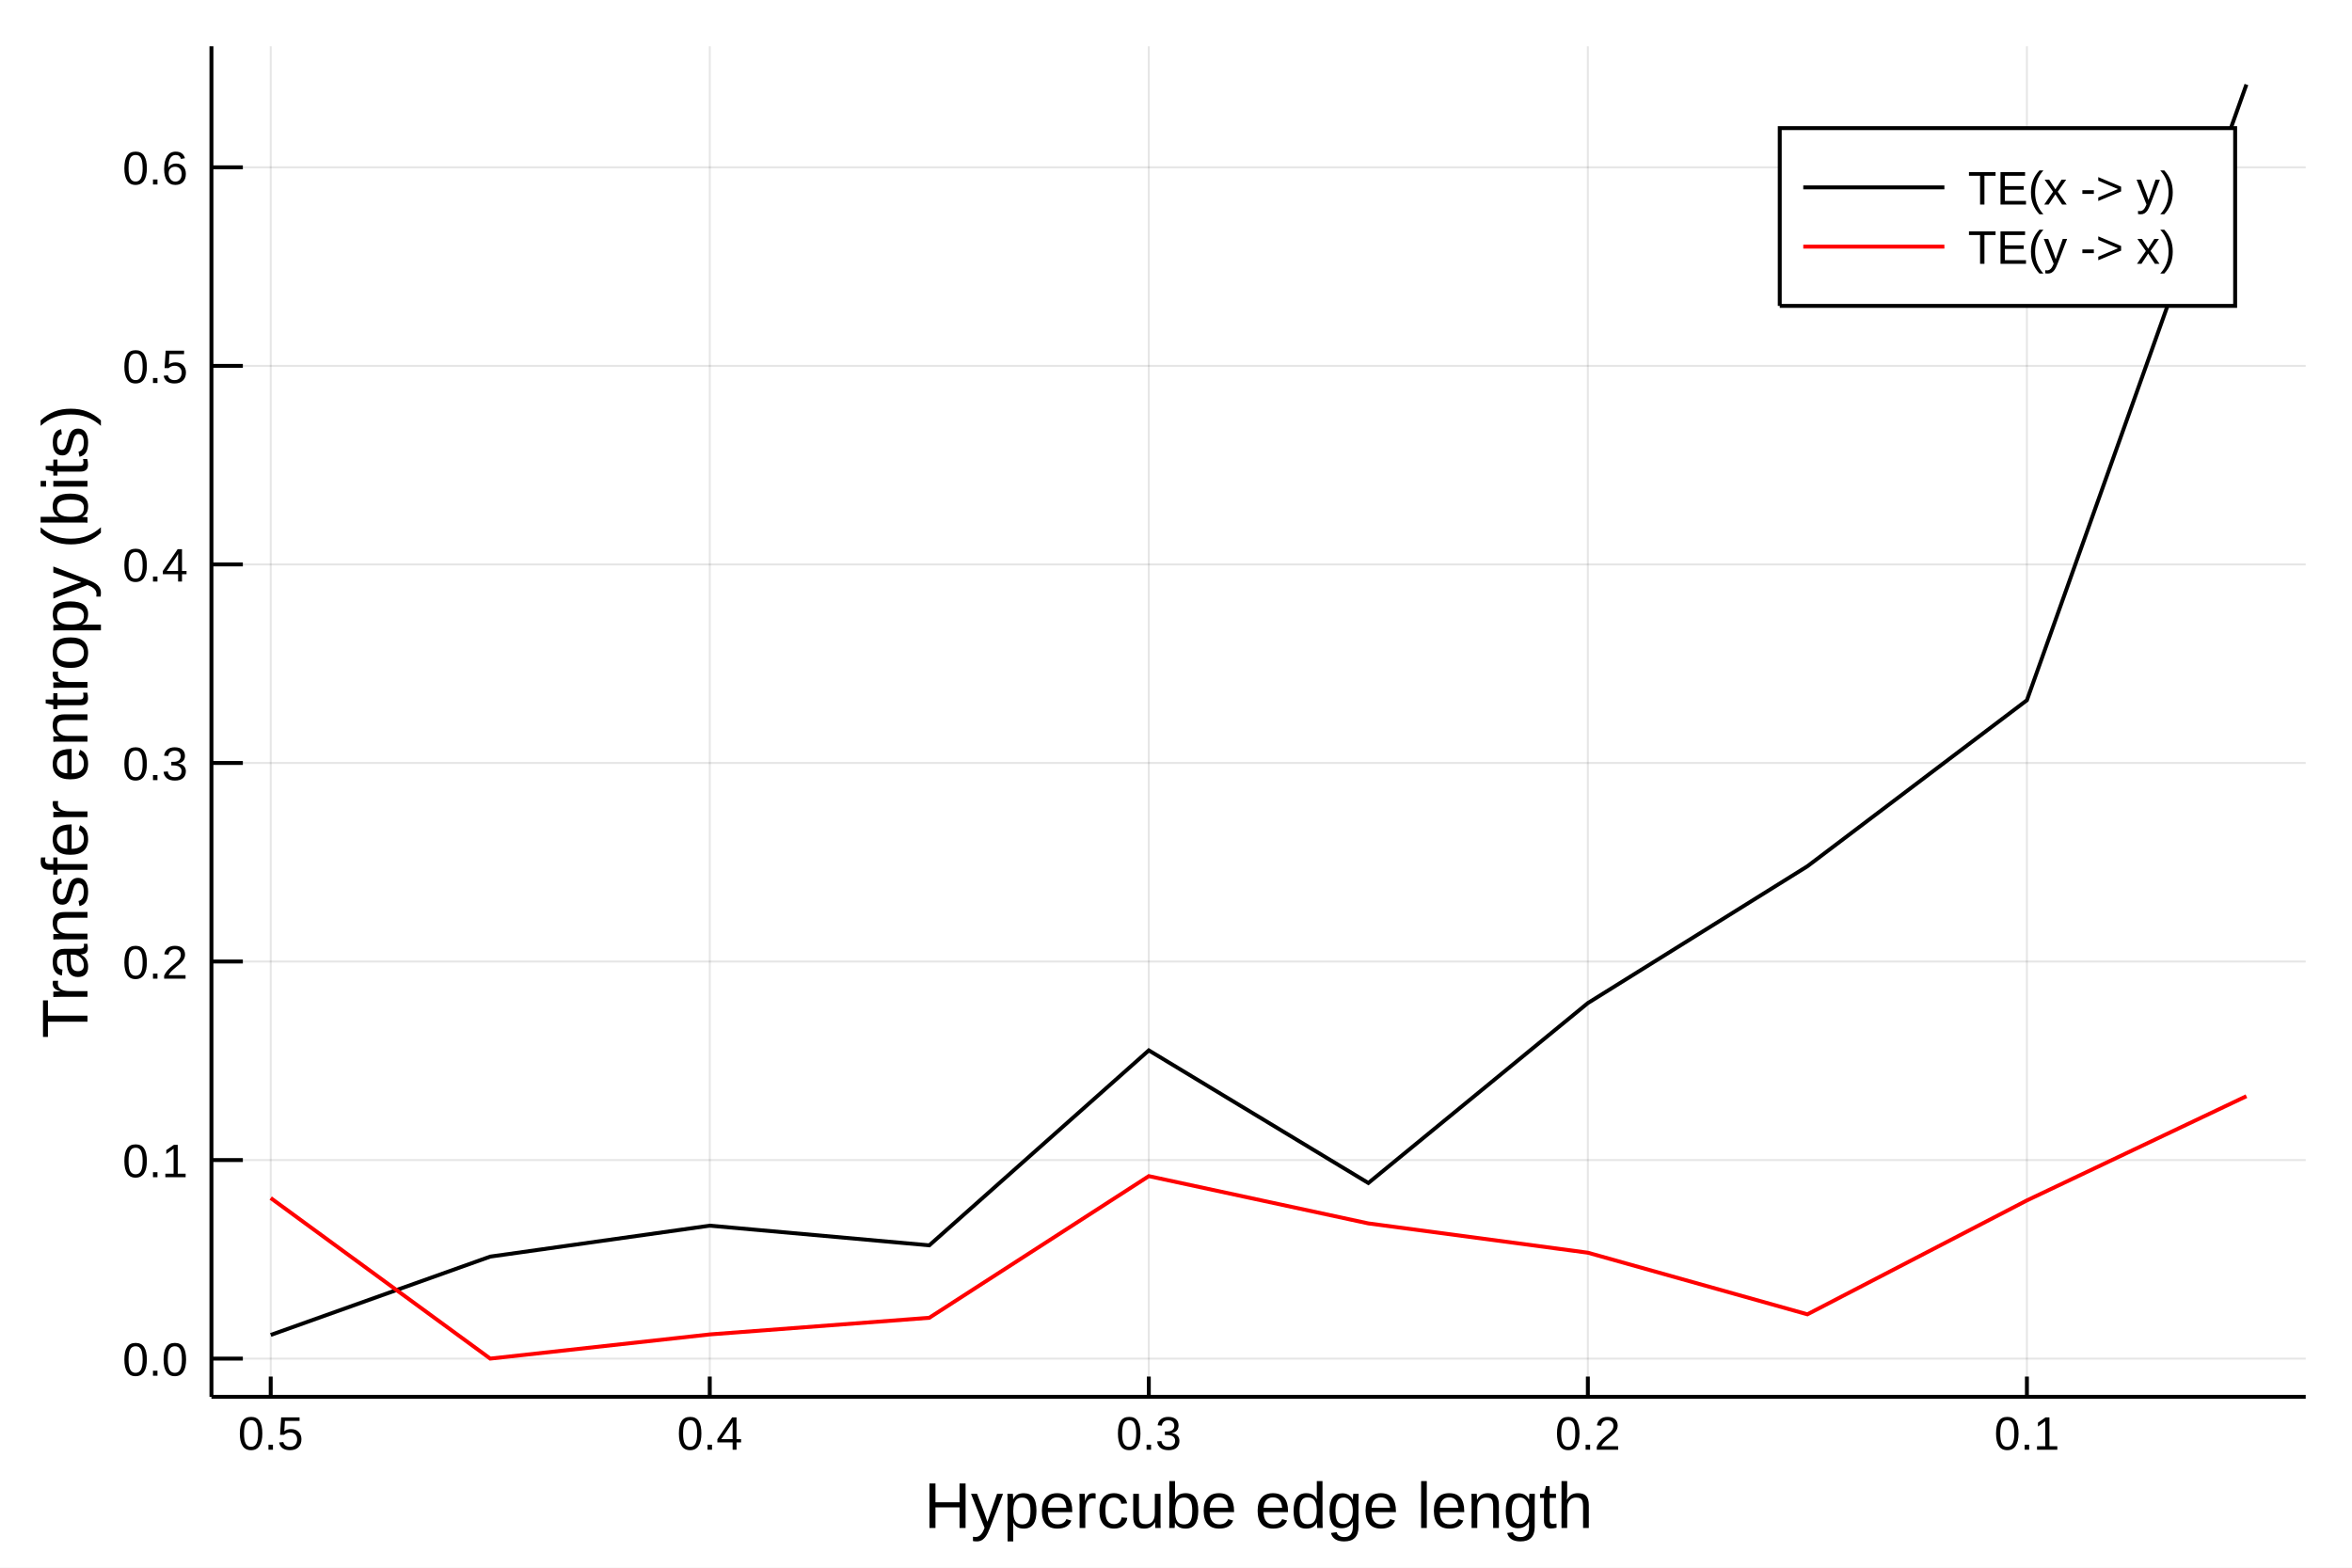
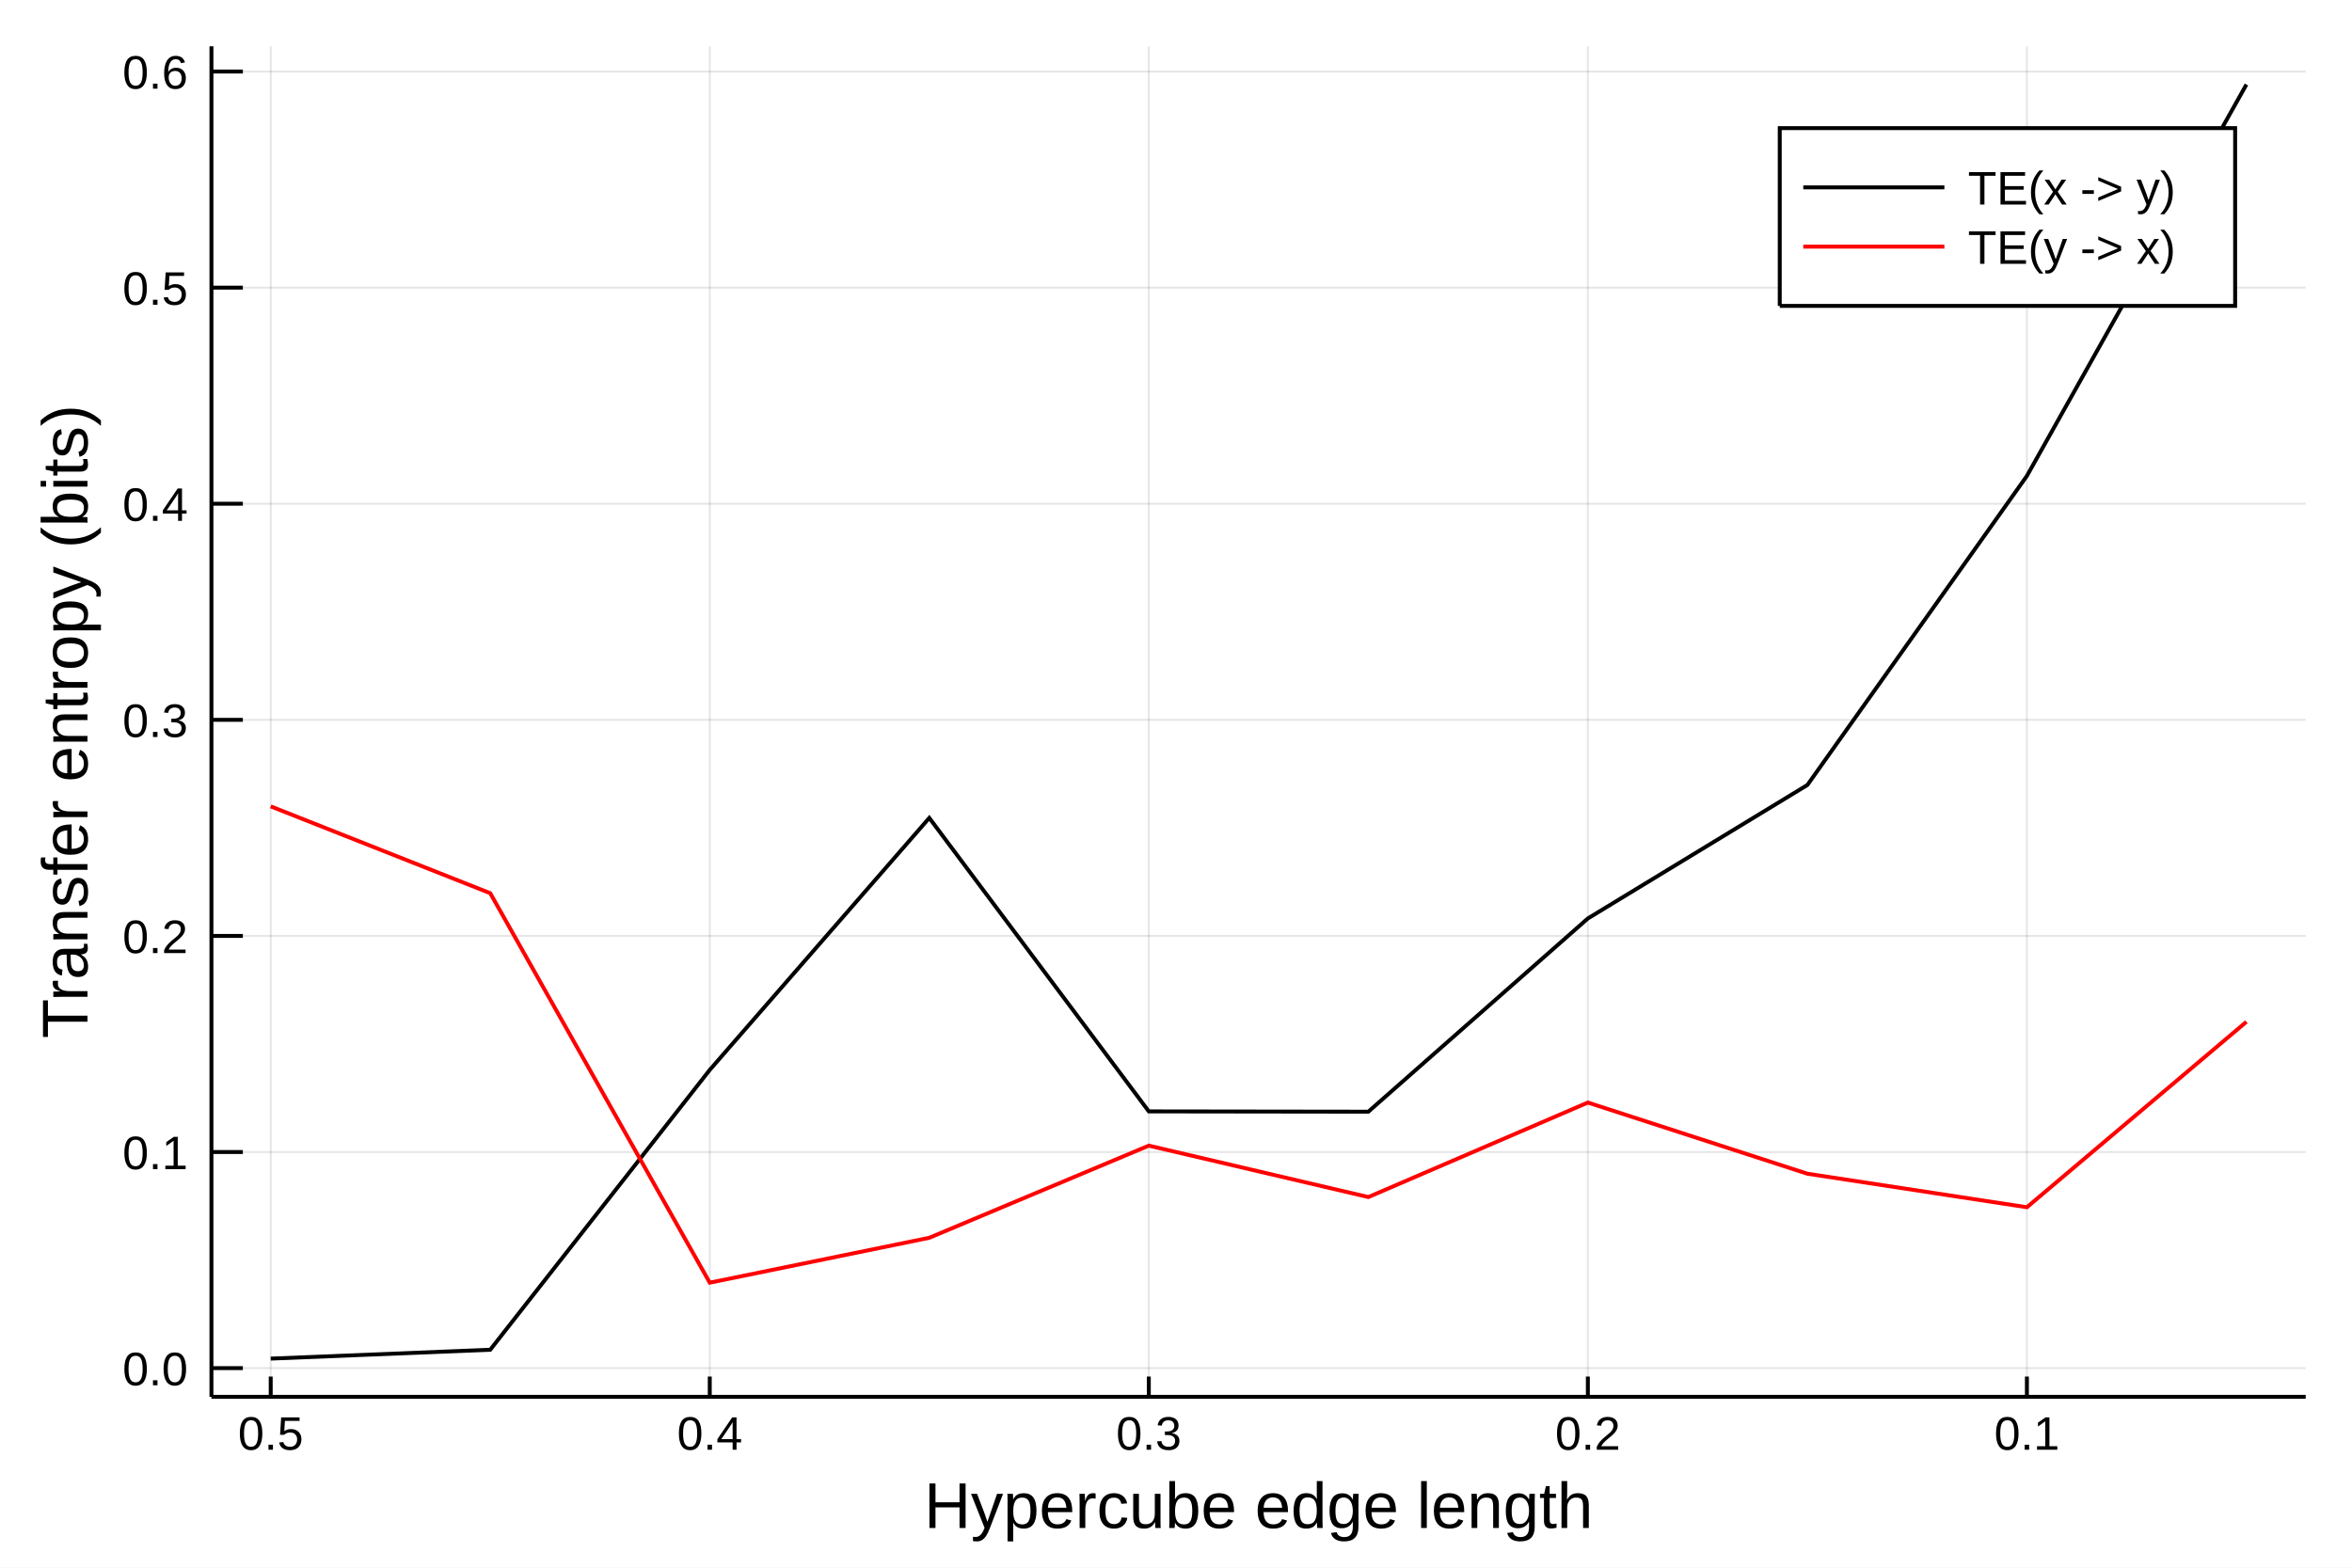
<svg xmlns="http://www.w3.org/2000/svg" width="600" height="400" viewBox="0 0 2400 1600">
  <defs>
-     <clipPath id="clip8000">
+     <clipPath id="clip6900">
      <rect x="0" y="0" width="2400" height="1600" />
    </clipPath>
  </defs>
-   <path clip-path="url(#clip8000)" d=" M0 1600 L2400 1600 L2400 0 L0 0  Z   " fill="#ffffff" fill-rule="evenodd" fill-opacity="1" />
+   <path clip-path="url(#clip6900)" d=" M0 1600 L2400 1600 L2400 0 L0 0  Z   " fill="#ffffff" fill-rule="evenodd" fill-opacity="1" />
  <defs>
-     <clipPath id="clip8001">
+     <clipPath id="clip6901">
      <rect x="480" y="0" width="1681" height="1600" />
    </clipPath>
  </defs>
-   <path clip-path="url(#clip8000)" d=" M215.754 1425.62 L2352.76 1425.62 L2352.76 47.244 L215.754 47.244  Z   " fill="#ffffff" fill-rule="evenodd" fill-opacity="1" />
+   <path clip-path="url(#clip6900)" d=" M215.754 1425.62 L2352.76 1425.62 L2352.76 47.244 L215.754 47.244  Z   " fill="#ffffff" fill-rule="evenodd" fill-opacity="1" />
  <defs>
-     <clipPath id="clip8002">
+     <clipPath id="clip6902">
      <rect x="215" y="47" width="2138" height="1379" />
    </clipPath>
  </defs>
-   <polyline clip-path="url(#clip8002)" style="stroke:#000000; stroke-width:2; stroke-opacity:0.1; fill:none" points="   2068.27,1425.62 2068.27,47.244    " />
-   <polyline clip-path="url(#clip8002)" style="stroke:#000000; stroke-width:2; stroke-opacity:0.1; fill:none" points="   1620.26,1425.62 1620.26,47.244    " />
-   <polyline clip-path="url(#clip8002)" style="stroke:#000000; stroke-width:2; stroke-opacity:0.1; fill:none" points="   1172.25,1425.62 1172.25,47.244    " />
-   <polyline clip-path="url(#clip8002)" style="stroke:#000000; stroke-width:2; stroke-opacity:0.1; fill:none" points="   724.244,1425.62 724.244,47.244    " />
-   <polyline clip-path="url(#clip8002)" style="stroke:#000000; stroke-width:2; stroke-opacity:0.1; fill:none" points="   276.235,1425.62 276.235,47.244    " />
-   <polyline clip-path="url(#clip8002)" style="stroke:#000000; stroke-width:2; stroke-opacity:0.1; fill:none" points="   2352.76,1386.61 215.754,1386.61    " />
-   <polyline clip-path="url(#clip8002)" style="stroke:#000000; stroke-width:2; stroke-opacity:0.1; fill:none" points="   2352.76,1183.97 215.754,1183.97    " />
-   <polyline clip-path="url(#clip8002)" style="stroke:#000000; stroke-width:2; stroke-opacity:0.1; fill:none" points="   2352.76,981.333 215.754,981.333    " />
-   <polyline clip-path="url(#clip8002)" style="stroke:#000000; stroke-width:2; stroke-opacity:0.1; fill:none" points="   2352.76,778.695 215.754,778.695    " />
-   <polyline clip-path="url(#clip8002)" style="stroke:#000000; stroke-width:2; stroke-opacity:0.1; fill:none" points="   2352.76,576.058 215.754,576.058    " />
-   <polyline clip-path="url(#clip8002)" style="stroke:#000000; stroke-width:2; stroke-opacity:0.1; fill:none" points="   2352.76,373.42 215.754,373.42    " />
-   <polyline clip-path="url(#clip8002)" style="stroke:#000000; stroke-width:2; stroke-opacity:0.1; fill:none" points="   2352.76,170.783 215.754,170.783    " />
-   <polyline clip-path="url(#clip8000)" style="stroke:#000000; stroke-width:4; stroke-opacity:1; fill:none" points="   2352.76,1425.62 215.754,1425.62    " />
-   <polyline clip-path="url(#clip8000)" style="stroke:#000000; stroke-width:4; stroke-opacity:1; fill:none" points="   215.754,1425.62 215.754,47.244    " />
-   <polyline clip-path="url(#clip8000)" style="stroke:#000000; stroke-width:4; stroke-opacity:1; fill:none" points="   2068.27,1425.62 2068.27,1404.94    " />
-   <polyline clip-path="url(#clip8000)" style="stroke:#000000; stroke-width:4; stroke-opacity:1; fill:none" points="   1620.26,1425.62 1620.26,1404.94    " />
-   <polyline clip-path="url(#clip8000)" style="stroke:#000000; stroke-width:4; stroke-opacity:1; fill:none" points="   1172.25,1425.62 1172.25,1404.94    " />
-   <polyline clip-path="url(#clip8000)" style="stroke:#000000; stroke-width:4; stroke-opacity:1; fill:none" points="   724.244,1425.62 724.244,1404.94    " />
-   <polyline clip-path="url(#clip8000)" style="stroke:#000000; stroke-width:4; stroke-opacity:1; fill:none" points="   276.235,1425.62 276.235,1404.94    " />
-   <polyline clip-path="url(#clip8000)" style="stroke:#000000; stroke-width:4; stroke-opacity:1; fill:none" points="   215.754,1386.61 247.809,1386.61    " />
-   <polyline clip-path="url(#clip8000)" style="stroke:#000000; stroke-width:4; stroke-opacity:1; fill:none" points="   215.754,1183.97 247.809,1183.97    " />
-   <polyline clip-path="url(#clip8000)" style="stroke:#000000; stroke-width:4; stroke-opacity:1; fill:none" points="   215.754,981.333 247.809,981.333    " />
-   <polyline clip-path="url(#clip8000)" style="stroke:#000000; stroke-width:4; stroke-opacity:1; fill:none" points="   215.754,778.695 247.809,778.695    " />
-   <polyline clip-path="url(#clip8000)" style="stroke:#000000; stroke-width:4; stroke-opacity:1; fill:none" points="   215.754,576.058 247.809,576.058    " />
-   <polyline clip-path="url(#clip8000)" style="stroke:#000000; stroke-width:4; stroke-opacity:1; fill:none" points="   215.754,373.42 247.809,373.42    " />
-   <polyline clip-path="url(#clip8000)" style="stroke:#000000; stroke-width:4; stroke-opacity:1; fill:none" points="   215.754,170.783 247.809,170.783    " />
-   <g clip-path="url(#clip8000)">
+   <polyline clip-path="url(#clip6902)" style="stroke:#000000; stroke-width:2; stroke-opacity:0.1; fill:none" points="   2068.27,1425.62 2068.27,47.244    " />
+   <polyline clip-path="url(#clip6902)" style="stroke:#000000; stroke-width:2; stroke-opacity:0.1; fill:none" points="   1620.26,1425.62 1620.26,47.244    " />
+   <polyline clip-path="url(#clip6902)" style="stroke:#000000; stroke-width:2; stroke-opacity:0.1; fill:none" points="   1172.25,1425.62 1172.25,47.244    " />
+   <polyline clip-path="url(#clip6902)" style="stroke:#000000; stroke-width:2; stroke-opacity:0.1; fill:none" points="   724.244,1425.62 724.244,47.244    " />
+   <polyline clip-path="url(#clip6902)" style="stroke:#000000; stroke-width:2; stroke-opacity:0.1; fill:none" points="   276.235,1425.62 276.235,47.244    " />
+   <polyline clip-path="url(#clip6902)" style="stroke:#000000; stroke-width:2; stroke-opacity:0.1; fill:none" points="   2352.76,1396.32 215.754,1396.32    " />
+   <polyline clip-path="url(#clip6902)" style="stroke:#000000; stroke-width:2; stroke-opacity:0.1; fill:none" points="   2352.76,1175.77 215.754,1175.77    " />
+   <polyline clip-path="url(#clip6902)" style="stroke:#000000; stroke-width:2; stroke-opacity:0.1; fill:none" points="   2352.76,955.217 215.754,955.217    " />
+   <polyline clip-path="url(#clip6902)" style="stroke:#000000; stroke-width:2; stroke-opacity:0.1; fill:none" points="   2352.76,734.665 215.754,734.665    " />
+   <polyline clip-path="url(#clip6902)" style="stroke:#000000; stroke-width:2; stroke-opacity:0.1; fill:none" points="   2352.76,514.112 215.754,514.112    " />
+   <polyline clip-path="url(#clip6902)" style="stroke:#000000; stroke-width:2; stroke-opacity:0.1; fill:none" points="   2352.76,293.56 215.754,293.56    " />
+   <polyline clip-path="url(#clip6902)" style="stroke:#000000; stroke-width:2; stroke-opacity:0.1; fill:none" points="   2352.76,73.007 215.754,73.007    " />
+   <polyline clip-path="url(#clip6900)" style="stroke:#000000; stroke-width:4; stroke-opacity:1; fill:none" points="   2352.76,1425.62 215.754,1425.62    " />
+   <polyline clip-path="url(#clip6900)" style="stroke:#000000; stroke-width:4; stroke-opacity:1; fill:none" points="   215.754,1425.62 215.754,47.244    " />
+   <polyline clip-path="url(#clip6900)" style="stroke:#000000; stroke-width:4; stroke-opacity:1; fill:none" points="   2068.27,1425.62 2068.27,1404.94    " />
+   <polyline clip-path="url(#clip6900)" style="stroke:#000000; stroke-width:4; stroke-opacity:1; fill:none" points="   1620.26,1425.62 1620.26,1404.94    " />
+   <polyline clip-path="url(#clip6900)" style="stroke:#000000; stroke-width:4; stroke-opacity:1; fill:none" points="   1172.25,1425.62 1172.25,1404.94    " />
+   <polyline clip-path="url(#clip6900)" style="stroke:#000000; stroke-width:4; stroke-opacity:1; fill:none" points="   724.244,1425.62 724.244,1404.94    " />
+   <polyline clip-path="url(#clip6900)" style="stroke:#000000; stroke-width:4; stroke-opacity:1; fill:none" points="   276.235,1425.62 276.235,1404.94    " />
+   <polyline clip-path="url(#clip6900)" style="stroke:#000000; stroke-width:4; stroke-opacity:1; fill:none" points="   215.754,1396.32 247.809,1396.32    " />
+   <polyline clip-path="url(#clip6900)" style="stroke:#000000; stroke-width:4; stroke-opacity:1; fill:none" points="   215.754,1175.77 247.809,1175.77    " />
+   <polyline clip-path="url(#clip6900)" style="stroke:#000000; stroke-width:4; stroke-opacity:1; fill:none" points="   215.754,955.217 247.809,955.217    " />
+   <polyline clip-path="url(#clip6900)" style="stroke:#000000; stroke-width:4; stroke-opacity:1; fill:none" points="   215.754,734.665 247.809,734.665    " />
+   <polyline clip-path="url(#clip6900)" style="stroke:#000000; stroke-width:4; stroke-opacity:1; fill:none" points="   215.754,514.112 247.809,514.112    " />
+   <polyline clip-path="url(#clip6900)" style="stroke:#000000; stroke-width:4; stroke-opacity:1; fill:none" points="   215.754,293.56 247.809,293.56    " />
+   <polyline clip-path="url(#clip6900)" style="stroke:#000000; stroke-width:4; stroke-opacity:1; fill:none" points="   215.754,73.007 247.809,73.007    " />
+   <g clip-path="url(#clip6900)">
    <text style="fill:#000000; fill-opacity:1; font-family:Arial,Helvetica Neue,Helvetica,sans-serif; font-size:48px; text-anchor:middle;" transform="rotate(0, 2068.27, 1479.62)" x="2068.27" y="1479.62">0.1</text>
  </g>
-   <g clip-path="url(#clip8000)">
+   <g clip-path="url(#clip6900)">
    <text style="fill:#000000; fill-opacity:1; font-family:Arial,Helvetica Neue,Helvetica,sans-serif; font-size:48px; text-anchor:middle;" transform="rotate(0, 1620.26, 1479.62)" x="1620.26" y="1479.62">0.2</text>
  </g>
-   <g clip-path="url(#clip8000)">
+   <g clip-path="url(#clip6900)">
    <text style="fill:#000000; fill-opacity:1; font-family:Arial,Helvetica Neue,Helvetica,sans-serif; font-size:48px; text-anchor:middle;" transform="rotate(0, 1172.25, 1479.62)" x="1172.25" y="1479.62">0.3</text>
  </g>
-   <g clip-path="url(#clip8000)">
+   <g clip-path="url(#clip6900)">
    <text style="fill:#000000; fill-opacity:1; font-family:Arial,Helvetica Neue,Helvetica,sans-serif; font-size:48px; text-anchor:middle;" transform="rotate(0, 724.244, 1479.62)" x="724.244" y="1479.62">0.4</text>
  </g>
-   <g clip-path="url(#clip8000)">
+   <g clip-path="url(#clip6900)">
    <text style="fill:#000000; fill-opacity:1; font-family:Arial,Helvetica Neue,Helvetica,sans-serif; font-size:48px; text-anchor:middle;" transform="rotate(0, 276.235, 1479.62)" x="276.235" y="1479.62">0.5</text>
  </g>
-   <g clip-path="url(#clip8000)">
-     <text style="fill:#000000; fill-opacity:1; font-family:Arial,Helvetica Neue,Helvetica,sans-serif; font-size:48px; text-anchor:end;" transform="rotate(0, 191.754, 1404.11)" x="191.754" y="1404.11">0.0</text>
+   <g clip-path="url(#clip6900)">
+     <text style="fill:#000000; fill-opacity:1; font-family:Arial,Helvetica Neue,Helvetica,sans-serif; font-size:48px; text-anchor:end;" transform="rotate(0, 191.754, 1413.82)" x="191.754" y="1413.82">0.0</text>
  </g>
-   <g clip-path="url(#clip8000)">
-     <text style="fill:#000000; fill-opacity:1; font-family:Arial,Helvetica Neue,Helvetica,sans-serif; font-size:48px; text-anchor:end;" transform="rotate(0, 191.754, 1201.47)" x="191.754" y="1201.47">0.1</text>
+   <g clip-path="url(#clip6900)">
+     <text style="fill:#000000; fill-opacity:1; font-family:Arial,Helvetica Neue,Helvetica,sans-serif; font-size:48px; text-anchor:end;" transform="rotate(0, 191.754, 1193.27)" x="191.754" y="1193.27">0.1</text>
  </g>
-   <g clip-path="url(#clip8000)">
-     <text style="fill:#000000; fill-opacity:1; font-family:Arial,Helvetica Neue,Helvetica,sans-serif; font-size:48px; text-anchor:end;" transform="rotate(0, 191.754, 998.833)" x="191.754" y="998.833">0.2</text>
+   <g clip-path="url(#clip6900)">
+     <text style="fill:#000000; fill-opacity:1; font-family:Arial,Helvetica Neue,Helvetica,sans-serif; font-size:48px; text-anchor:end;" transform="rotate(0, 191.754, 972.717)" x="191.754" y="972.717">0.2</text>
  </g>
-   <g clip-path="url(#clip8000)">
-     <text style="fill:#000000; fill-opacity:1; font-family:Arial,Helvetica Neue,Helvetica,sans-serif; font-size:48px; text-anchor:end;" transform="rotate(0, 191.754, 796.195)" x="191.754" y="796.195">0.3</text>
+   <g clip-path="url(#clip6900)">
+     <text style="fill:#000000; fill-opacity:1; font-family:Arial,Helvetica Neue,Helvetica,sans-serif; font-size:48px; text-anchor:end;" transform="rotate(0, 191.754, 752.165)" x="191.754" y="752.165">0.3</text>
  </g>
-   <g clip-path="url(#clip8000)">
-     <text style="fill:#000000; fill-opacity:1; font-family:Arial,Helvetica Neue,Helvetica,sans-serif; font-size:48px; text-anchor:end;" transform="rotate(0, 191.754, 593.558)" x="191.754" y="593.558">0.4</text>
+   <g clip-path="url(#clip6900)">
+     <text style="fill:#000000; fill-opacity:1; font-family:Arial,Helvetica Neue,Helvetica,sans-serif; font-size:48px; text-anchor:end;" transform="rotate(0, 191.754, 531.612)" x="191.754" y="531.612">0.4</text>
  </g>
-   <g clip-path="url(#clip8000)">
-     <text style="fill:#000000; fill-opacity:1; font-family:Arial,Helvetica Neue,Helvetica,sans-serif; font-size:48px; text-anchor:end;" transform="rotate(0, 191.754, 390.92)" x="191.754" y="390.92">0.5</text>
+   <g clip-path="url(#clip6900)">
+     <text style="fill:#000000; fill-opacity:1; font-family:Arial,Helvetica Neue,Helvetica,sans-serif; font-size:48px; text-anchor:end;" transform="rotate(0, 191.754, 311.06)" x="191.754" y="311.06">0.5</text>
  </g>
-   <g clip-path="url(#clip8000)">
-     <text style="fill:#000000; fill-opacity:1; font-family:Arial,Helvetica Neue,Helvetica,sans-serif; font-size:48px; text-anchor:end;" transform="rotate(0, 191.754, 188.283)" x="191.754" y="188.283">0.6</text>
+   <g clip-path="url(#clip6900)">
+     <text style="fill:#000000; fill-opacity:1; font-family:Arial,Helvetica Neue,Helvetica,sans-serif; font-size:48px; text-anchor:end;" transform="rotate(0, 191.754, 90.5073)" x="191.754" y="90.507">0.6</text>
  </g>
-   <g clip-path="url(#clip8000)">
+   <g clip-path="url(#clip6900)">
    <text style="fill:#000000; fill-opacity:1; font-family:Arial,Helvetica Neue,Helvetica,sans-serif; font-size:66px; text-anchor:middle;" transform="rotate(0, 1284.25, 1559.48)" x="1284.25" y="1559.48">Hypercube edge length</text>
  </g>
-   <g clip-path="url(#clip8000)">
+   <g clip-path="url(#clip6900)">
    <text style="fill:#000000; fill-opacity:1; font-family:Arial,Helvetica Neue,Helvetica,sans-serif; font-size:66px; text-anchor:middle;" transform="rotate(-90, 89.2861, 736.431)" x="89.286" y="736.431">Transfer entropy (bits)</text>
  </g>
-   <polyline clip-path="url(#clip8002)" style="stroke:#000000; stroke-width:4; stroke-opacity:1; fill:none" points="   2292.27,86.255 2068.27,714.657 1844.27,884.128 1620.26,1023.75 1396.26,1207.39 1172.25,1072.02 948.248,1271 724.244,1250.93 500.24,1282.5 276.235,1362.45       " />
-   <polyline clip-path="url(#clip8002)" style="stroke:#ff0000; stroke-width:4; stroke-opacity:1; fill:none" points="   2292.27,1118.79 2068.27,1225.16 1844.27,1341.41 1620.26,1278.53 1396.26,1248.63 1172.25,1200.38 948.248,1344.95 724.244,1361.93 500.24,1386.61 276.235,1222.74       " />
-   <path clip-path="url(#clip8000)" d=" M1816.07 312.204 L2280.76 312.204 L2280.76 130.764 L1816.07 130.764  Z   " fill="#ffffff" fill-rule="evenodd" fill-opacity="1" />
-   <polyline clip-path="url(#clip8000)" style="stroke:#000000; stroke-width:4; stroke-opacity:1; fill:none" points="   1816.07,312.204 2280.76,312.204 2280.76,130.764 1816.07,130.764 1816.07,312.204    " />
-   <polyline clip-path="url(#clip8000)" style="stroke:#000000; stroke-width:4; stroke-opacity:1; fill:none" points="   1840.07,191.244 1984.07,191.244    " />
-   <g clip-path="url(#clip8000)">
+   <polyline clip-path="url(#clip6902)" style="stroke:#000000; stroke-width:4; stroke-opacity:1; fill:none" points="   2292.27,86.255 2068.27,485.716 1844.27,801.177 1620.26,937.383 1396.26,1134.6 1172.25,1134.3 948.248,834.777 724.244,1091.94 500.24,1377.57 276.235,1386.61       " />
+   <polyline clip-path="url(#clip6902)" style="stroke:#ff0000; stroke-width:4; stroke-opacity:1; fill:none" points="   2292.27,1042.84 2068.27,1232.12 1844.27,1197.91 1620.26,1125.28 1396.26,1221.74 1172.25,1169.26 948.248,1263.3 724.244,1309.12 500.24,911.593 276.235,822.995       " />
+   <path clip-path="url(#clip6900)" d=" M1816.07 312.204 L2280.76 312.204 L2280.76 130.764 L1816.07 130.764  Z   " fill="#ffffff" fill-rule="evenodd" fill-opacity="1" />
+   <polyline clip-path="url(#clip6900)" style="stroke:#000000; stroke-width:4; stroke-opacity:1; fill:none" points="   1816.07,312.204 2280.76,312.204 2280.76,130.764 1816.07,130.764 1816.07,312.204    " />
+   <polyline clip-path="url(#clip6900)" style="stroke:#000000; stroke-width:4; stroke-opacity:1; fill:none" points="   1840.07,191.244 1984.07,191.244    " />
+   <g clip-path="url(#clip6900)">
    <text style="fill:#000000; fill-opacity:1; font-family:Arial,Helvetica Neue,Helvetica,sans-serif; font-size:48px; text-anchor:start;" transform="rotate(0, 2008.07, 208.744)" x="2008.07" y="208.744">TE(x -&gt; y)</text>
  </g>
-   <polyline clip-path="url(#clip8000)" style="stroke:#ff0000; stroke-width:4; stroke-opacity:1; fill:none" points="   1840.07,251.724 1984.07,251.724    " />
-   <g clip-path="url(#clip8000)">
+   <polyline clip-path="url(#clip6900)" style="stroke:#ff0000; stroke-width:4; stroke-opacity:1; fill:none" points="   1840.07,251.724 1984.07,251.724    " />
+   <g clip-path="url(#clip6900)">
    <text style="fill:#000000; fill-opacity:1; font-family:Arial,Helvetica Neue,Helvetica,sans-serif; font-size:48px; text-anchor:start;" transform="rotate(0, 2008.07, 269.224)" x="2008.07" y="269.224">TE(y -&gt; x)</text>
  </g>
</svg>
